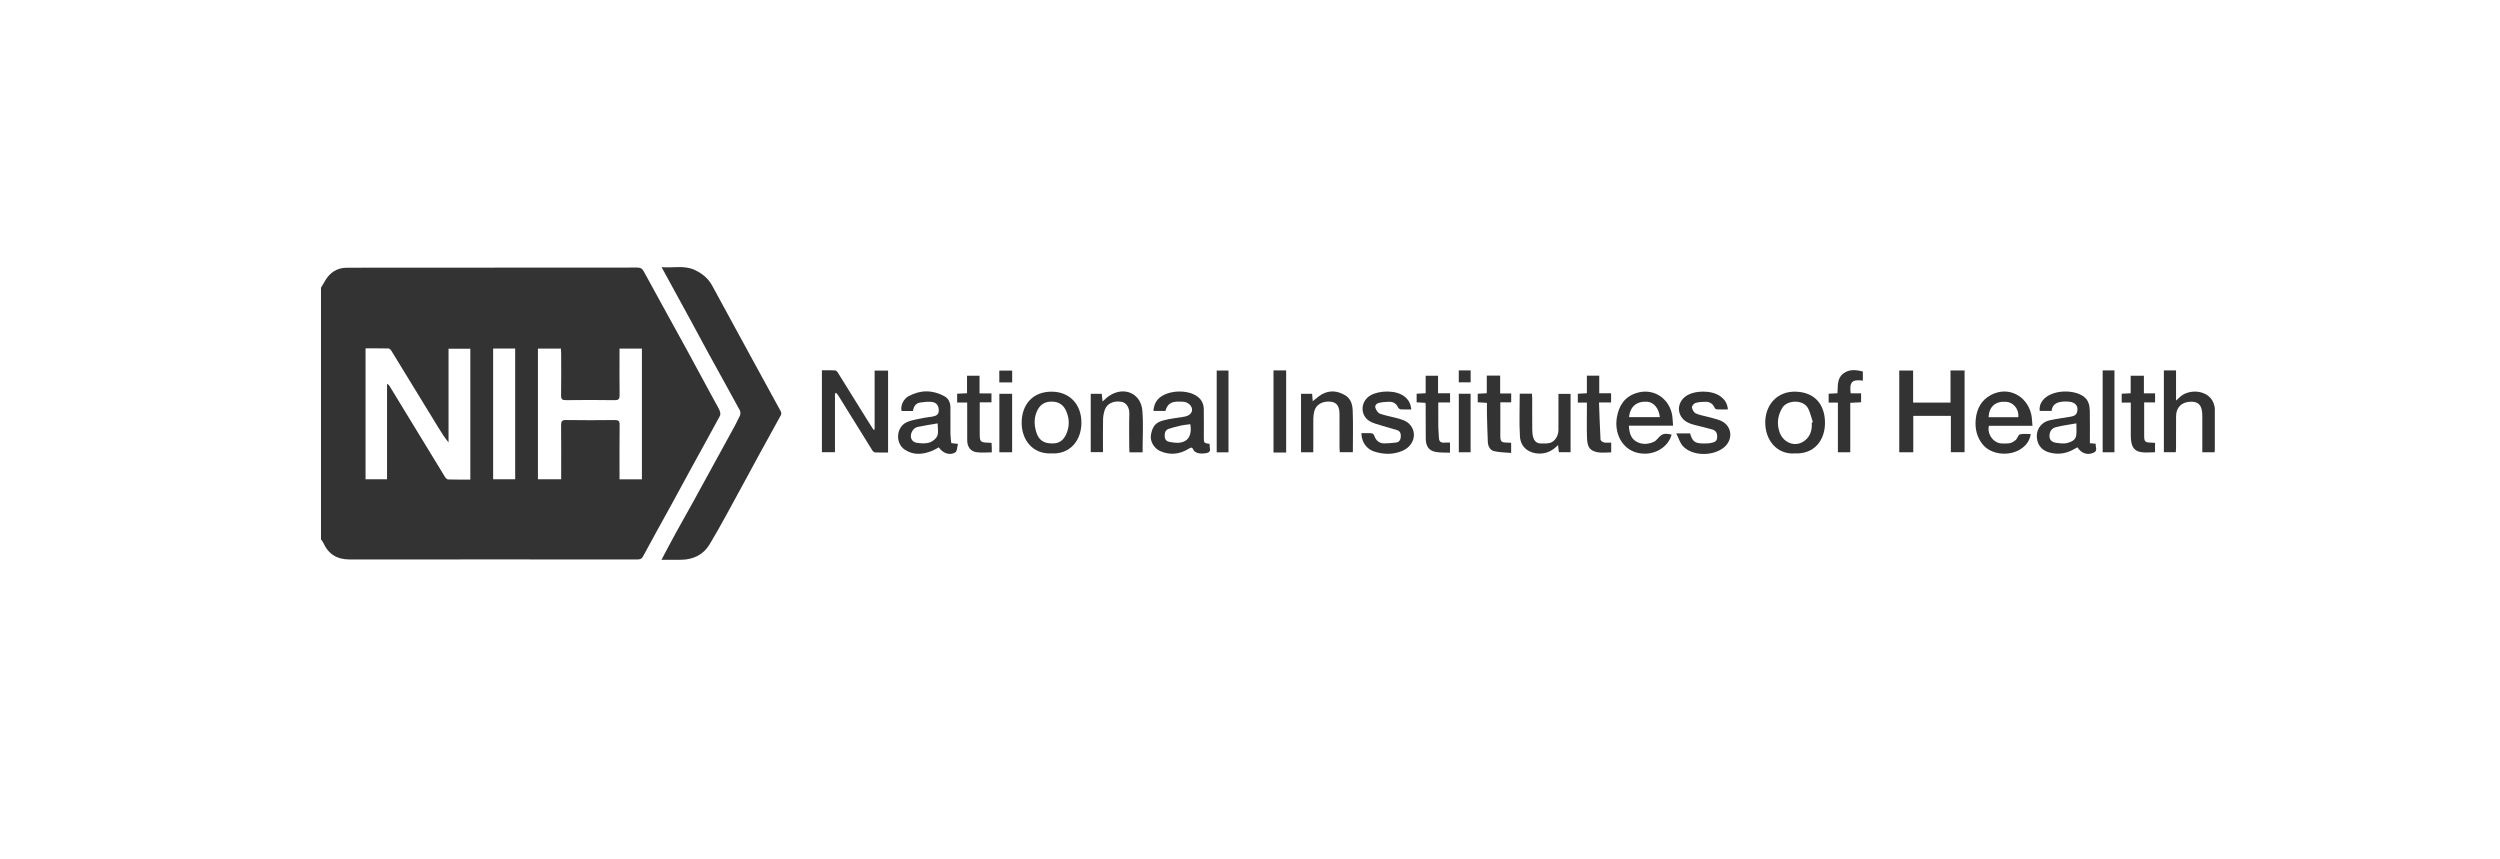
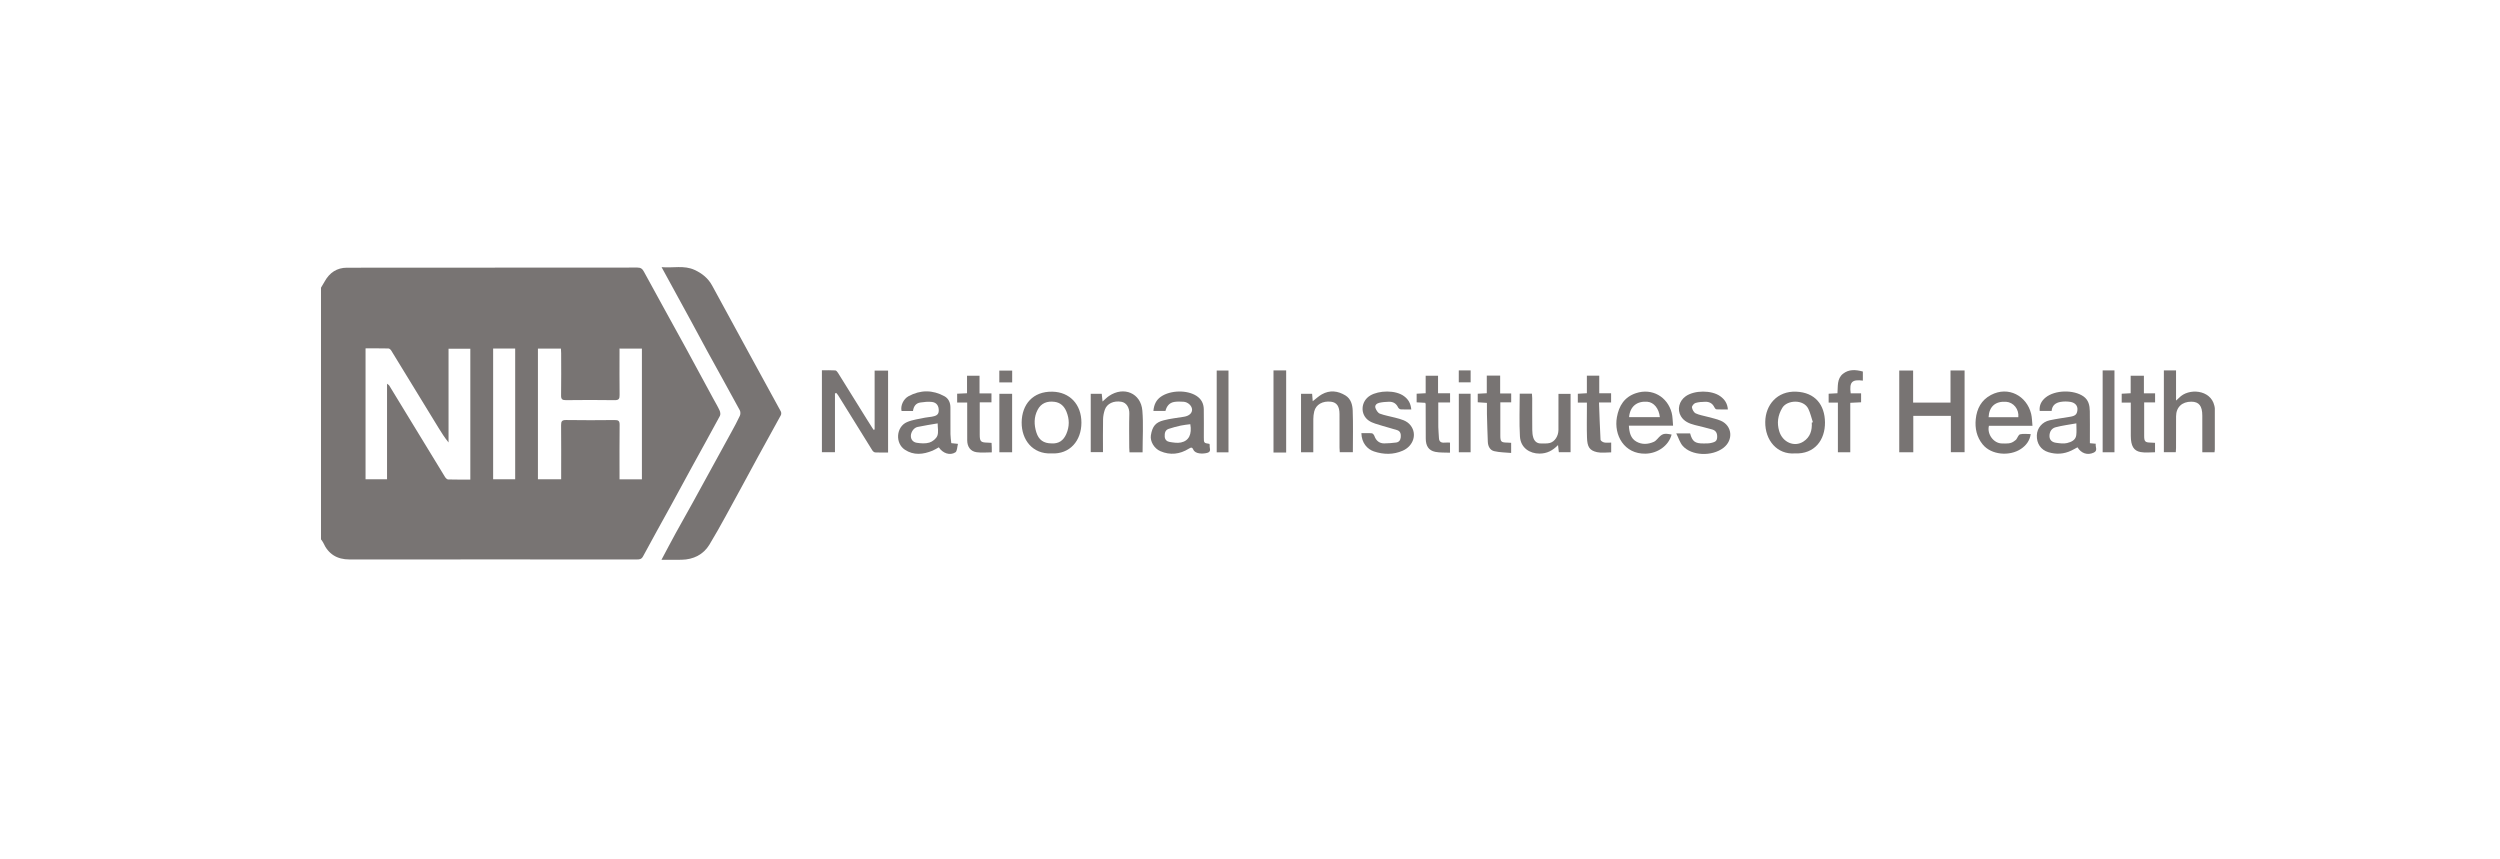
<svg xmlns="http://www.w3.org/2000/svg" version="1.1" id="Layer_1" x="0px" y="0px" width="326px" height="112px" viewBox="0 0 326 112" enable-background="new 0 0 326 112" xml:space="preserve">
-   <rect id="background" opacity="0" fill="#4D4D4D" width="326" height="112" />
+   <rect id="background" opacity="0" fill="#787473" width="326" height="112" />
  <g>
-     <path fill-rule="evenodd" clip-rule="evenodd" fill="#333333" d="M41.858,37.515c0.164-0.278,0.335-0.553,0.492-0.834   c0.629-1.136,1.601-1.771,2.885-1.772c12.623-0.016,25.246-0.008,37.867-0.019c0.435,0,0.65,0.14,0.858,0.524   c1.807,3.327,3.648,6.633,5.467,9.953c1.212,2.213,2.406,4.436,3.607,6.656c0.275,0.505,0.574,1,0.81,1.523   c0.09,0.199,0.128,0.511,0.033,0.688c-1.188,2.205-2.408,4.394-3.611,6.589c-0.928,1.691-1.838,3.393-2.767,5.085   c-1.214,2.212-2.453,4.412-3.643,6.636c-0.205,0.384-0.455,0.409-0.804,0.409c-6.124-0.006-12.249-0.004-18.372-0.004   c-6.366,0-12.735-0.004-19.101,0.004c-1.621,0.003-2.768-0.695-3.428-2.184c-0.07-0.159-0.195-0.291-0.293-0.437   C41.858,59.395,41.858,48.454,41.858,37.515z M50.47,50.037c0.173,0.137,0.246,0.168,0.279,0.223   c0.746,1.218,1.489,2.44,2.232,3.662c1.68,2.756,3.357,5.514,5.045,8.269c0.088,0.143,0.263,0.324,0.402,0.329   c0.964,0.028,1.931,0.017,2.902,0.017c0-5.744,0-11.404,0-17.065c-0.95,0-1.854,0-2.84,0c0,4.104,0,8.164,0,12.223   c-0.501-0.613-0.897-1.238-1.284-1.869c-2.062-3.375-4.121-6.747-6.189-10.115c-0.076-0.124-0.241-0.269-0.366-0.271   c-0.986-0.023-1.972-0.013-2.983-0.013c0,5.731,0,11.393,0,17.071c0.943,0,1.849,0,2.802,0C50.47,58.36,50.47,54.268,50.47,50.037z    M80.786,45.453c0,0.254,0,0.458,0,0.66c0,1.798-0.015,3.596,0.01,5.395c0.007,0.491-0.104,0.68-0.644,0.673   c-2.117-0.033-4.233-0.028-6.349-0.002c-0.485,0.004-0.647-0.117-0.638-0.624c0.029-1.836,0.012-3.671,0.009-5.506   c0-0.199-0.02-0.395-0.029-0.591c-1.035,0-2.001,0-2.999,0c0,5.695,0,11.36,0,17.04c1.018,0,1.997,0,3.03,0   c0-0.242,0-0.444,0-0.645c0-2.137,0.013-4.273-0.009-6.409c-0.006-0.491,0.104-0.68,0.644-0.673   c2.117,0.033,4.233,0.027,6.349,0.003c0.485-0.005,0.645,0.118,0.639,0.624c-0.028,2.152-0.012,4.308-0.012,6.462   c0,0.214,0,0.431,0,0.646c1.029,0,1.958,0,2.918,0c0-5.696,0-11.357,0-17.052C82.737,45.453,81.808,45.453,80.786,45.453z    M64.305,45.451c0,5.718,0,11.374,0,17.044c0.982,0,1.924,0,2.874,0c0-5.7,0-11.36,0-17.044   C66.21,45.451,65.281,45.451,64.305,45.451z" />
-     <path fill-rule="evenodd" clip-rule="evenodd" fill="#333333" d="M86.255,72.998c0.659-1.237,1.256-2.38,1.877-3.511   c0.719-1.313,1.464-2.608,2.186-3.92c1.693-3.076,3.38-6.154,5.064-9.236c0.381-0.697,0.764-1.396,1.097-2.116   c0.091-0.195,0.095-0.521-0.007-0.709c-1.383-2.549-2.796-5.083-4.192-7.624c-0.739-1.346-1.453-2.703-2.188-4.05   c-1.252-2.3-2.511-4.598-3.822-6.995c1.486,0.134,2.927-0.274,4.296,0.356c0.979,0.449,1.782,1.088,2.306,2.061   c1.616,2.993,3.249,5.977,4.88,8.96c1.355,2.481,2.72,4.956,4.069,7.441c0.069,0.128,0.072,0.36,0.002,0.487   c-0.978,1.803-1.979,3.594-2.966,5.391c-0.737,1.347-1.453,2.702-2.194,4.047c-1.374,2.49-2.691,5.019-4.162,7.453   c-0.773,1.275-2.07,1.929-3.609,1.959C88.054,73.01,87.212,72.998,86.255,72.998z" />
-     <path fill-rule="evenodd" clip-rule="evenodd" fill="#333333" d="M108.879,51.311c0,2.536,0,5.072,0,7.656   c-0.588,0-1.119,0-1.702,0c0-3.526,0-7.054,0-10.682c0.571,0,1.162-0.024,1.748,0.016c0.135,0.009,0.286,0.215,0.377,0.363   c1.238,1.979,2.465,3.965,3.696,5.949c0.298,0.479,0.604,0.955,0.907,1.431c0.049-0.012,0.098-0.026,0.146-0.038   c0-2.541,0-5.083,0-7.678c0.628,0,1.172,0,1.755,0c0,3.545,0,7.073,0,10.681c-0.576,0-1.132,0.016-1.684-0.013   c-0.131-0.007-0.296-0.146-0.373-0.271c-1.49-2.387-2.97-4.784-4.455-7.179c-0.07-0.113-0.167-0.207-0.252-0.311   C108.987,51.261,108.934,51.286,108.879,51.311z" />
-     <path fill-rule="evenodd" clip-rule="evenodd" fill="#333333" d="M249.471,48.319c0,1.408,0,2.769,0,4.178c1.627,0,3.208,0,4.876,0   c0-1.37,0-2.761,0-4.185c0.655,0,1.226,0,1.835,0c0,3.556,0,7.084,0,10.657c-0.585,0-1.153,0-1.79,0c0-1.569,0-3.133,0-4.742   c-1.648,0-3.229,0-4.899,0c0,1.559,0,3.136,0,4.749c-0.654,0-1.222,0-1.832,0c0-3.556,0-7.084,0-10.656   C248.246,48.319,248.813,48.319,249.471,48.319z" />
-     <path fill-rule="evenodd" clip-rule="evenodd" fill="#333333" d="M151.976,53.583c-0.553,0-1.033,0-1.572,0   c0.069-0.79,0.353-1.424,0.98-1.857c1.265-0.868,3.434-0.892,4.646-0.098c0.632,0.414,0.929,1.002,0.943,1.727   c0.022,1.216,0.006,2.433,0.006,3.649c0,0.764,0,0.764,0.718,0.874c0.018,0.046,0.062,0.104,0.052,0.149   c-0.077,0.353,0.291,0.863-0.322,1.027c-0.585,0.157-1.571,0.153-1.815-0.42c-0.146-0.339-0.296-0.31-0.592-0.125   c-1.173,0.731-2.427,0.877-3.709,0.324c-0.813-0.352-1.355-1.28-1.237-2.056c0.188-1.223,0.652-1.707,1.665-1.967   c0.87-0.227,1.777-0.32,2.67-0.469c0.664-0.111,1.064-0.478,1.036-0.958c-0.029-0.478-0.544-0.961-1.111-0.995   c-0.409-0.025-0.829-0.042-1.231,0.027C152.473,52.527,152.13,52.978,151.976,53.583z M155.216,55.315   c-0.416,0.057-0.837,0.092-1.244,0.181c-0.532,0.116-1.061,0.256-1.576,0.428c-0.466,0.159-0.537,0.564-0.517,1   c0.019,0.42,0.293,0.652,0.646,0.707c0.486,0.08,1.009,0.169,1.476,0.068C155.046,57.479,155.443,56.615,155.216,55.315z" />
-     <path fill-rule="evenodd" clip-rule="evenodd" fill="#333333" d="M272.521,57.793c0.288,0.027,0.492,0.045,0.769,0.071   c-0.092,0.396,0.31,0.891-0.261,1.156c-0.824,0.381-1.632,0.107-2.126-0.692c-0.268,0.144-0.533,0.3-0.81,0.432   c-0.966,0.459-1.972,0.516-2.981,0.207c-0.996-0.302-1.546-1.146-1.509-2.206c0.033-0.941,0.694-1.746,1.682-1.958   c0.884-0.189,1.782-0.311,2.673-0.459c0.693-0.117,0.881-0.332,0.938-0.876c0.062-0.602-0.359-0.971-0.907-1.061   c-0.42-0.069-0.87-0.072-1.287,0c-0.626,0.108-1.11,0.434-1.169,1.18c-0.513,0-1.01,0-1.556,0   c-0.086-0.756,0.245-1.325,0.769-1.752c1.219-0.991,3.648-1.045,4.939-0.144c0.659,0.461,0.814,1.172,0.826,1.913   c0.024,1.18,0.008,2.358,0.01,3.536C272.521,57.342,272.521,57.544,272.521,57.793z M270.757,55.206   c-0.95,0.172-1.847,0.28-2.712,0.51c-0.519,0.135-0.8,0.597-0.794,1.157c0.009,0.548,0.384,0.8,0.857,0.867   c0.477,0.064,0.988,0.145,1.438,0.033c0.522-0.129,1.113-0.361,1.198-1.024C270.807,56.259,270.757,55.752,270.757,55.206z" />
-     <path fill-rule="evenodd" clip-rule="evenodd" fill="#333333" d="M282.169,48.303c0.525,0,1.004,0,1.587,0c0,1.262,0,2.515,0,3.932   c0.228-0.208,0.319-0.281,0.4-0.366c1.207-1.281,4.107-1.101,4.594,1.025c0.028,0.125,0.063,0.253,0.063,0.38   c0.003,1.781,0.003,3.56,0,5.338c0,0.109-0.023,0.217-0.038,0.362c-0.52,0-1.014,0-1.594,0c0-0.388,0-0.754,0-1.121   c0-1.218,0-2.434-0.001-3.652c0-1.269-0.428-1.816-1.429-1.821c-1.216-0.004-1.982,0.717-1.991,1.901   c-0.01,1.386-0.001,2.771-0.005,4.159c0,0.162-0.019,0.326-0.033,0.53c-0.521,0-1.016,0-1.554,0   C282.169,55.426,282.169,51.899,282.169,48.303z" />
-     <path fill-rule="evenodd" clip-rule="evenodd" fill="#333333" d="M119.053,53.592c-0.535,0-1.015,0-1.491,0   c-0.16-0.676,0.235-1.563,0.92-1.932c1.553-0.836,3.138-0.834,4.678,0.013c0.526,0.289,0.776,0.833,0.775,1.458   c-0.001,1.161-0.008,2.323,0.005,3.483c0.004,0.385,0.069,0.77,0.108,1.172c0.268,0.028,0.486,0.053,0.871,0.094   c-0.111,0.403-0.098,0.95-0.337,1.105c-0.711,0.457-1.651,0.123-2.162-0.654c-0.268,0.145-0.529,0.316-0.814,0.435   c-1.221,0.502-2.459,0.641-3.614-0.124c-1.292-0.857-1.139-2.981,0.28-3.6c0.73-0.316,1.562-0.404,2.349-0.579   c0.288-0.064,0.59-0.064,0.879-0.124c0.439-0.09,0.897-0.169,0.914-0.774c0.017-0.631-0.271-1.08-0.893-1.152   c-0.489-0.057-1.001,0-1.495,0.072C119.436,52.566,119.138,52.978,119.053,53.592z M122.271,55.209   c-0.921,0.159-1.776,0.285-2.622,0.466c-0.49,0.1-0.871,0.668-0.874,1.169c-0.002,0.522,0.34,0.827,0.771,0.895   c0.539,0.083,1.137,0.126,1.645-0.027c0.41-0.124,0.89-0.505,1.038-0.887C122.408,56.359,122.271,55.774,122.271,55.209z" />
-     <path fill-rule="evenodd" clip-rule="evenodd" fill="#333333" d="M265.034,55.526c-1.994,0-3.842,0-5.678,0   c-0.272,1.096,0.622,2.288,1.688,2.3c0.571,0.006,1.163,0.081,1.65-0.335c0.07-0.061,0.164-0.103,0.217-0.174   c0.174-0.231,0.293-0.626,0.504-0.681c0.419-0.107,0.888-0.031,1.391-0.031c-0.124,0.875-0.618,1.496-1.279,1.937   c-1.457,0.973-3.849,0.812-4.989-0.593c-0.781-0.969-1.022-2.1-0.899-3.295c0.138-1.361,0.726-2.489,1.988-3.153   c2.267-1.193,4.662,0.121,5.235,2.463C264.978,54.441,264.975,54.945,265.034,55.526z M259.311,54.404c1.295,0,2.589,0,3.878,0   c0.11-1.044-0.626-1.947-1.599-2.012C260.202,52.301,259.384,53.009,259.311,54.404z" />
-     <path fill-rule="evenodd" clip-rule="evenodd" fill="#333333" d="M217.979,56.667c-0.387,1.467-1.84,2.458-3.395,2.492   c-2.787,0.062-4.159-2.422-3.74-4.757c0.268-1.491,0.975-2.629,2.48-3.131c2.105-0.703,4.114,0.467,4.664,2.559   c0.135,0.51,0.117,1.061,0.181,1.68c-1.971,0-3.849,0-5.763,0c0.053,0.888,0.23,1.653,0.979,2.077   c0.714,0.405,1.499,0.364,2.249,0.039c0.181-0.077,0.343-0.226,0.477-0.376C216.744,56.536,216.951,56.462,217.979,56.667z    M212.431,54.396c1.356,0,2.684,0,4.015,0c-0.12-1.145-0.793-1.937-1.625-2.007C213.488,52.276,212.557,52.968,212.431,54.396z" />
-     <path fill-rule="evenodd" clip-rule="evenodd" fill="#333333" d="M234.038,59.125c-2.285,0.165-3.882-1.7-3.85-4.105   c0.027-2.216,1.556-4.051,4.042-3.946c2.467,0.104,3.729,1.718,3.748,4.018C237.997,57.348,236.647,59.241,234.038,59.125z    M236.255,55.105c0.047-0.016,0.099-0.031,0.145-0.045c-0.194-0.588-0.328-1.201-0.595-1.753c-0.617-1.278-2.77-1.161-3.391-0.127   c-0.591,0.979-0.721,1.98-0.408,3.035c0.434,1.474,1.981,2.13,3.163,1.362C236.053,57.003,236.318,56.117,236.255,55.105z" />
-     <path fill-rule="evenodd" clip-rule="evenodd" fill="#333333" d="M137.111,59.125c-2.46,0.117-3.91-1.781-3.886-4.048   c0.026-2.348,1.466-4.055,4.007-4.002c2.253,0.046,3.791,1.648,3.785,4.054C141.013,57.449,139.525,59.259,137.111,59.125z    M137.131,57.818c0.936,0.057,1.543-0.375,1.915-1.225c0.427-0.979,0.416-1.942,0.018-2.916c-0.288-0.702-0.782-1.181-1.551-1.279   c-0.948-0.123-1.749,0.154-2.212,1.051c-0.488,0.942-0.472,1.938-0.164,2.926C135.448,57.373,136.096,57.818,137.131,57.818z" />
-     <path fill-rule="evenodd" clip-rule="evenodd" fill="#333333" d="M218.582,56.514c0.742,0,1.278,0,1.809,0   c0.283,1.052,0.636,1.32,1.74,1.312c0.335-0.002,0.679,0.011,1.002-0.067c0.341-0.082,0.734-0.148,0.779-0.655   c0.047-0.532-0.098-0.943-0.629-1.099c-0.759-0.224-1.534-0.392-2.304-0.59c-0.716-0.186-1.389-0.469-1.787-1.136   c-0.523-0.88-0.238-2,0.628-2.609c1.134-0.797,3.361-0.814,4.491-0.009c0.559,0.398,0.946,0.924,1.004,1.729   c-0.527,0-1.008,0.017-1.487-0.011c-0.1-0.007-0.225-0.157-0.273-0.268c-0.233-0.499-0.64-0.726-1.16-0.719   c-0.44,0.007-0.896,0.029-1.309,0.158c-0.204,0.062-0.479,0.401-0.456,0.576c0.041,0.282,0.245,0.656,0.482,0.774   c0.475,0.227,1.021,0.302,1.536,0.446c0.587,0.168,1.197,0.279,1.752,0.521c1.475,0.647,1.668,2.501,0.345,3.524   c-1.507,1.168-4.176,1.056-5.324-0.254C219.059,57.721,218.894,57.131,218.582,56.514z" />
-     <path fill-rule="evenodd" clip-rule="evenodd" fill="#333333" d="M148.993,58.987c-0.607,0-1.125,0-1.706,0   c-0.013-0.216-0.034-0.414-0.034-0.61c-0.002-1.48-0.033-2.959,0.012-4.438c0.022-0.742-0.352-1.437-1.048-1.55   c-0.997-0.167-1.879,0.239-2.154,1.057c-0.133,0.397-0.217,0.829-0.224,1.249c-0.028,1.401-0.01,2.805-0.01,4.264   c-0.543,0-1.051,0-1.597,0c0-2.532,0-5.048,0-7.607c0.479,0,0.937,0,1.435,0c0.033,0.321,0.066,0.637,0.104,1.005   c0.324-0.28,0.566-0.534,0.85-0.726c1.919-1.299,4.154-0.368,4.342,1.912C149.111,55.324,148.993,57.128,148.993,58.987z" />
-     <path fill-rule="evenodd" clip-rule="evenodd" fill="#333333" d="M171.253,58.977c-0.574,0-1.069,0-1.599,0c0-2.554,0-5.07,0-7.628   c0.485,0,0.941,0,1.446,0c0.023,0.318,0.049,0.622,0.079,0.97c0.424-0.324,0.78-0.667,1.193-0.899   c1.038-0.582,2.083-0.455,3.067,0.142c0.725,0.441,0.927,1.233,0.953,1.982c0.07,1.792,0.021,3.587,0.021,5.425   c-0.58,0-1.111,0-1.707,0c-0.009-0.202-0.028-0.397-0.032-0.596c-0.002-1.463,0-2.922-0.002-4.382c0-0.996-0.356-1.515-1.101-1.606   c-1.095-0.133-1.974,0.361-2.195,1.267c-0.079,0.322-0.117,0.661-0.119,0.993C171.245,56.065,171.253,57.486,171.253,58.977z" />
-     <path fill-rule="evenodd" clip-rule="evenodd" fill="#333333" d="M184.03,53.391c-0.487,0-0.936,0.02-1.381-0.011   c-0.121-0.01-0.283-0.142-0.339-0.258c-0.246-0.52-0.655-0.753-1.202-0.733c-0.425,0.013-0.854,0.044-1.263,0.139   c-0.322,0.077-0.616,0.318-0.481,0.69c0.102,0.28,0.316,0.625,0.563,0.719c0.638,0.24,1.32,0.346,1.979,0.523   c0.748,0.2,1.535,0.358,2.042,1.021c0.862,1.126,0.36,2.672-1.027,3.286c-1.224,0.543-2.507,0.516-3.754,0.101   c-0.855-0.286-1.615-1.091-1.642-2.383c0.457,0,0.915-0.027,1.369,0.015c0.123,0.013,0.279,0.211,0.33,0.355   c0.209,0.604,0.645,0.971,1.281,0.964c0.518-0.006,1.036-0.045,1.551-0.113c0.371-0.052,0.568-0.309,0.604-0.698   c0.032-0.404-0.038-0.772-0.459-0.914c-0.646-0.217-1.314-0.363-1.962-0.573c-0.593-0.193-1.243-0.325-1.744-0.668   c-1.172-0.812-1.06-2.54,0.189-3.282c1.112-0.662,3.282-0.744,4.41,0.096C183.647,52.08,183.955,52.593,184.03,53.391z" />
-     <path fill-rule="evenodd" clip-rule="evenodd" fill="#333333" d="M198.173,51.338c0.562,0,1.043,0,1.592,0   c0.013,0.205,0.032,0.402,0.036,0.597c0.001,1.385-0.009,2.771,0.007,4.155c0.003,0.333,0.036,0.676,0.137,0.986   c0.147,0.453,0.466,0.762,0.991,0.75c0.389-0.01,0.798,0.035,1.165-0.063c0.656-0.178,1.114-0.916,1.12-1.697   c0.01-1.347,0.003-2.694,0.003-4.042c0-0.204,0-0.407,0-0.663c0.534,0,1.029,0,1.579,0c0,2.511,0,5.041,0,7.609   c-0.502,0-0.996,0-1.531,0c-0.033-0.284-0.064-0.562-0.105-0.931c-0.718,0.729-1.444,1.107-2.418,1.109   c-1.219,0.002-2.462-0.702-2.55-2.25C198.09,55.074,198.173,53.238,198.173,51.338z" />
-     <path fill-rule="evenodd" clip-rule="evenodd" fill="#333333" d="M239.661,52.499c-0.453,0-0.806,0-1.206,0   c0-0.401,0-0.759,0-1.158c0.383-0.021,0.747-0.041,1.15-0.061c0.072-0.912-0.081-1.901,0.722-2.54   c0.757-0.605,1.654-0.547,2.59-0.292c0,0.382,0,0.781,0,1.185c-1.419-0.184-1.779,0.181-1.587,1.658c0.427,0,0.867,0,1.356,0   c0,0.408,0,0.751,0,1.167c-0.439,0.021-0.896,0.043-1.411,0.069c0,2.156,0,4.28,0,6.446c-0.562,0-1.055,0-1.614,0   C239.661,56.833,239.661,54.709,239.661,52.499z" />
-     <path fill-rule="evenodd" clip-rule="evenodd" fill="#333333" d="M277.854,52.502c-0.428,0-0.78,0-1.185,0c0-0.401,0-0.759,0-1.161   c0.377-0.02,0.743-0.039,1.17-0.063c0-0.76,0-1.499,0-2.282c0.595,0,1.129,0,1.726,0c0,0.734,0,1.474,0,2.297   c0.517,0,0.969,0,1.458,0c0,0.429,0,0.773,0,1.183c-0.462,0-0.899,0-1.423,0c0,0.637,0,1.208,0,1.782c0,0.86-0.002,1.722,0,2.582   c0.001,0.742,0.124,0.863,0.878,0.876c0.167,0.004,0.33,0.017,0.538,0.03c0,0.405,0,0.786,0,1.228c-0.626,0-1.27,0.088-1.876-0.023   c-0.92-0.166-1.275-0.814-1.284-2.101C277.844,55.429,277.854,54.008,277.854,52.502z" />
-     <path fill-rule="evenodd" clip-rule="evenodd" fill="#333333" d="M193.877,48.979c0.622,0,1.141,0,1.743,0c0,0.756,0,1.51,0,2.327   c0.521,0,0.961,0,1.44,0c0,0.408,0,0.752,0,1.162c-0.446,0-0.887,0-1.418,0c0,0.41,0,0.757,0,1.102c0,1.069-0.001,2.133,0,3.199   c0,0.836,0.099,0.935,0.92,0.947c0.147,0.003,0.296,0.014,0.492,0.026c0,0.396,0,0.779,0,1.323   c-0.742-0.069-1.501-0.064-2.219-0.236c-0.542-0.129-0.801-0.645-0.823-1.207c-0.052-1.209-0.084-2.419-0.115-3.629   c-0.012-0.466-0.003-0.933-0.003-1.458c-0.407-0.027-0.786-0.051-1.197-0.078c0-0.376,0-0.721,0-1.115   c0.384-0.02,0.75-0.039,1.18-0.063C193.877,50.524,193.877,49.785,193.877,48.979z" />
-     <path fill-rule="evenodd" clip-rule="evenodd" fill="#333333" d="M126.122,52.49c-0.471,0-0.873,0-1.31,0c0-0.408,0-0.752,0-1.15   c0.42-0.019,0.823-0.038,1.289-0.059c0-0.754,0-1.493,0-2.282c0.557,0,1.051,0,1.63,0c0,0.733,0,1.486,0,2.303   c0.56,0,1.036,0,1.556,0c0,0.407,0,0.75,0,1.162c-0.48,0-0.956,0-1.53,0c0,0.391,0,0.718,0,1.045c0,1.065,0,2.132,0,3.198   c0.001,0.855,0.144,0.998,1.002,1.011c0.164,0.002,0.329,0.021,0.541,0.033c0.011,0.224,0.023,0.424,0.028,0.622   c0.005,0.185,0.002,0.367,0.002,0.614c-0.699,0-1.355,0.074-1.989-0.019c-0.792-0.113-1.213-0.714-1.217-1.551   C126.117,55.812,126.122,54.203,126.122,52.49z" />
-     <path fill-rule="evenodd" clip-rule="evenodd" fill="#333333" d="M206.932,52.496c-0.434,0-0.784,0-1.184,0   c0-0.388,0-0.732,0-1.151c0.357-0.021,0.738-0.043,1.18-0.069c0-0.766,0-1.504,0-2.285c0.56,0,1.054,0,1.614,0   c0,0.748,0,1.487,0,2.292c0.541,0,1.016,0,1.545,0c0,0.421,0,0.779,0,1.202c-0.493,0-0.969,0-1.576,0   c0.062,1.668,0.11,3.263,0.199,4.858c0.009,0.131,0.29,0.317,0.471,0.354c0.281,0.06,0.585,0.017,0.919,0.017   c0,0.444,0,0.827,0,1.273c-0.62,0-1.253,0.105-1.835-0.023c-1.005-0.221-1.283-0.706-1.32-1.897   c-0.045-1.29-0.013-2.584-0.013-3.875C206.932,52.988,206.932,52.785,206.932,52.496z" />
-     <path fill-rule="evenodd" clip-rule="evenodd" fill="#333333" d="M189.089,51.279c0,0.45,0,0.794,0,1.204c-0.51,0-0.985,0-1.539,0   c0,1.108-0.007,2.148,0.005,3.191c0.006,0.48,0.063,0.961,0.083,1.442c0.019,0.492,0.29,0.64,0.739,0.602   c0.22-0.02,0.441-0.005,0.704-0.005c0,0.441,0,0.822,0,1.318c-0.65-0.031-1.308,0.015-1.929-0.111   c-0.859-0.181-1.229-0.769-1.233-1.735c-0.012-1.496-0.011-2.994-0.013-4.492c0-0.036-0.021-0.071-0.051-0.166   c-0.341-0.018-0.707-0.038-1.125-0.062c0-0.366,0-0.723,0-1.125c0.383-0.02,0.747-0.041,1.177-0.062c0-0.763,0-1.502,0-2.285   c0.559,0,1.054,0,1.614,0c0,0.742,0,1.481,0,2.287C188.059,51.279,188.538,51.279,189.089,51.279z" />
-     <path fill-rule="evenodd" clip-rule="evenodd" fill="#333333" d="M166.064,48.303c0.562,0,1.08,0,1.652,0c0,3.552,0,7.093,0,10.709   c-0.29,0-0.562,0-0.838,0c-0.257,0-0.516,0-0.814,0C166.064,55.426,166.064,51.899,166.064,48.303z" />
-     <path fill-rule="evenodd" clip-rule="evenodd" fill="#333333" d="M160.195,58.981c-0.523,0-1.003,0-1.537,0   c0-3.546,0-7.087,0-10.667c0.505,0,1,0,1.537,0C160.195,51.859,160.195,55.387,160.195,58.981z" />
-     <path fill-rule="evenodd" clip-rule="evenodd" fill="#333333" d="M274.186,48.304c0.524,0,1.007,0,1.54,0c0,3.551,0,7.092,0,10.671   c-0.507,0-1.004,0-1.54,0C274.186,55.426,274.186,51.899,274.186,48.304z" />
-     <path fill-rule="evenodd" clip-rule="evenodd" fill="#333333" d="M131.981,58.977c-0.564,0-1.095,0-1.664,0c0-2.55,0-5.066,0-7.624   c0.553,0,1.084,0,1.664,0C131.981,53.875,131.981,56.392,131.981,58.977z" />
-     <path fill-rule="evenodd" clip-rule="evenodd" fill="#333333" d="M190.23,51.339c0.52,0,1.002,0,1.537,0c0,2.536,0,5.064,0,7.635   c-0.506,0-1,0-1.537,0C190.23,56.439,190.23,53.923,190.23,51.339z" />
-     <path fill-rule="evenodd" clip-rule="evenodd" fill="#333333" d="M130.31,49.866c0-0.524,0-1.003,0-1.538c0.55,0,1.095,0,1.678,0   c0,0.506,0,1,0,1.538C131.44,49.866,130.909,49.866,130.31,49.866z" />
-     <path fill-rule="evenodd" clip-rule="evenodd" fill="#333333" d="M190.225,48.298c0.54,0,1.017,0,1.546,0c0,0.515,0,1.008,0,1.556   c-0.491,0-0.996,0-1.546,0C190.225,49.349,190.225,48.856,190.225,48.298z" />
+     <path fill-rule="evenodd" clip-rule="evenodd" fill="#787473" d="M41.858,37.515c0.164-0.278,0.335-0.553,0.492-0.834   c0.629-1.136,1.601-1.771,2.885-1.772c12.623-0.016,25.246-0.008,37.867-0.019c0.435,0,0.65,0.14,0.858,0.524   c1.807,3.327,3.648,6.633,5.467,9.953c1.212,2.213,2.406,4.436,3.607,6.656c0.275,0.505,0.574,1,0.81,1.523   c0.09,0.199,0.128,0.511,0.033,0.688c-1.188,2.205-2.408,4.394-3.611,6.589c-0.928,1.691-1.838,3.393-2.767,5.085   c-1.214,2.212-2.453,4.412-3.643,6.636c-0.205,0.384-0.455,0.409-0.804,0.409c-6.124-0.006-12.249-0.004-18.372-0.004   c-6.366,0-12.735-0.004-19.101,0.004c-1.621,0.003-2.768-0.695-3.428-2.184c-0.07-0.159-0.195-0.291-0.293-0.437   C41.858,59.395,41.858,48.454,41.858,37.515z M50.47,50.037c0.173,0.137,0.246,0.168,0.279,0.223   c0.746,1.218,1.489,2.44,2.232,3.662c1.68,2.756,3.357,5.514,5.045,8.269c0.088,0.143,0.263,0.324,0.402,0.329   c0.964,0.028,1.931,0.017,2.902,0.017c0-5.744,0-11.404,0-17.065c-0.95,0-1.854,0-2.84,0c0,4.104,0,8.164,0,12.223   c-0.501-0.613-0.897-1.238-1.284-1.869c-2.062-3.375-4.121-6.747-6.189-10.115c-0.076-0.124-0.241-0.269-0.366-0.271   c-0.986-0.023-1.972-0.013-2.983-0.013c0,5.731,0,11.393,0,17.071c0.943,0,1.849,0,2.802,0C50.47,58.36,50.47,54.268,50.47,50.037z    M80.786,45.453c0,0.254,0,0.458,0,0.66c0,1.798-0.015,3.596,0.01,5.395c0.007,0.491-0.104,0.68-0.644,0.673   c-2.117-0.033-4.233-0.028-6.349-0.002c-0.485,0.004-0.647-0.117-0.638-0.624c0.029-1.836,0.012-3.671,0.009-5.506   c0-0.199-0.02-0.395-0.029-0.591c-1.035,0-2.001,0-2.999,0c0,5.695,0,11.36,0,17.04c1.018,0,1.997,0,3.03,0   c0-0.242,0-0.444,0-0.645c0-2.137,0.013-4.273-0.009-6.409c-0.006-0.491,0.104-0.68,0.644-0.673   c2.117,0.033,4.233,0.027,6.349,0.003c0.485-0.005,0.645,0.118,0.639,0.624c-0.028,2.152-0.012,4.308-0.012,6.462   c0,0.214,0,0.431,0,0.646c1.029,0,1.958,0,2.918,0c0-5.696,0-11.357,0-17.052C82.737,45.453,81.808,45.453,80.786,45.453z    M64.305,45.451c0,5.718,0,11.374,0,17.044c0.982,0,1.924,0,2.874,0c0-5.7,0-11.36,0-17.044   C66.21,45.451,65.281,45.451,64.305,45.451z" />
+     <path fill-rule="evenodd" clip-rule="evenodd" fill="#787473" d="M86.255,72.998c0.659-1.237,1.256-2.38,1.877-3.511   c0.719-1.313,1.464-2.608,2.186-3.92c1.693-3.076,3.38-6.154,5.064-9.236c0.381-0.697,0.764-1.396,1.097-2.116   c0.091-0.195,0.095-0.521-0.007-0.709c-1.383-2.549-2.796-5.083-4.192-7.624c-0.739-1.346-1.453-2.703-2.188-4.05   c-1.252-2.3-2.511-4.598-3.822-6.995c1.486,0.134,2.927-0.274,4.296,0.356c0.979,0.449,1.782,1.088,2.306,2.061   c1.616,2.993,3.249,5.977,4.88,8.96c1.355,2.481,2.72,4.956,4.069,7.441c0.069,0.128,0.072,0.36,0.002,0.487   c-0.978,1.803-1.979,3.594-2.966,5.391c-0.737,1.347-1.453,2.702-2.194,4.047c-1.374,2.49-2.691,5.019-4.162,7.453   c-0.773,1.275-2.07,1.929-3.609,1.959C88.054,73.01,87.212,72.998,86.255,72.998z" />
+     <path fill-rule="evenodd" clip-rule="evenodd" fill="#787473" d="M108.879,51.311c0,2.536,0,5.072,0,7.656   c-0.588,0-1.119,0-1.702,0c0-3.526,0-7.054,0-10.682c0.571,0,1.162-0.024,1.748,0.016c0.135,0.009,0.286,0.215,0.377,0.363   c1.238,1.979,2.465,3.965,3.696,5.949c0.298,0.479,0.604,0.955,0.907,1.431c0.049-0.012,0.098-0.026,0.146-0.038   c0-2.541,0-5.083,0-7.678c0.628,0,1.172,0,1.755,0c0,3.545,0,7.073,0,10.681c-0.576,0-1.132,0.016-1.684-0.013   c-0.131-0.007-0.296-0.146-0.373-0.271c-1.49-2.387-2.97-4.784-4.455-7.179c-0.07-0.113-0.167-0.207-0.252-0.311   C108.987,51.261,108.934,51.286,108.879,51.311z" />
+     <path fill-rule="evenodd" clip-rule="evenodd" fill="#787473" d="M249.471,48.319c0,1.408,0,2.769,0,4.178c1.627,0,3.208,0,4.876,0   c0-1.37,0-2.761,0-4.185c0.655,0,1.226,0,1.835,0c0,3.556,0,7.084,0,10.657c-0.585,0-1.153,0-1.79,0c0-1.569,0-3.133,0-4.742   c-1.648,0-3.229,0-4.899,0c0,1.559,0,3.136,0,4.749c-0.654,0-1.222,0-1.832,0c0-3.556,0-7.084,0-10.656   C248.246,48.319,248.813,48.319,249.471,48.319z" />
+     <path fill-rule="evenodd" clip-rule="evenodd" fill="#787473" d="M151.976,53.583c-0.553,0-1.033,0-1.572,0   c0.069-0.79,0.353-1.424,0.98-1.857c1.265-0.868,3.434-0.892,4.646-0.098c0.632,0.414,0.929,1.002,0.943,1.727   c0.022,1.216,0.006,2.433,0.006,3.649c0,0.764,0,0.764,0.718,0.874c0.018,0.046,0.062,0.104,0.052,0.149   c-0.077,0.353,0.291,0.863-0.322,1.027c-0.585,0.157-1.571,0.153-1.815-0.42c-0.146-0.339-0.296-0.31-0.592-0.125   c-1.173,0.731-2.427,0.877-3.709,0.324c-0.813-0.352-1.355-1.28-1.237-2.056c0.188-1.223,0.652-1.707,1.665-1.967   c0.87-0.227,1.777-0.32,2.67-0.469c0.664-0.111,1.064-0.478,1.036-0.958c-0.029-0.478-0.544-0.961-1.111-0.995   c-0.409-0.025-0.829-0.042-1.231,0.027C152.473,52.527,152.13,52.978,151.976,53.583z M155.216,55.315   c-0.416,0.057-0.837,0.092-1.244,0.181c-0.532,0.116-1.061,0.256-1.576,0.428c-0.466,0.159-0.537,0.564-0.517,1   c0.019,0.42,0.293,0.652,0.646,0.707c0.486,0.08,1.009,0.169,1.476,0.068C155.046,57.479,155.443,56.615,155.216,55.315z" />
+     <path fill-rule="evenodd" clip-rule="evenodd" fill="#787473" d="M272.521,57.793c0.288,0.027,0.492,0.045,0.769,0.071   c-0.092,0.396,0.31,0.891-0.261,1.156c-0.824,0.381-1.632,0.107-2.126-0.692c-0.268,0.144-0.533,0.3-0.81,0.432   c-0.966,0.459-1.972,0.516-2.981,0.207c-0.996-0.302-1.546-1.146-1.509-2.206c0.033-0.941,0.694-1.746,1.682-1.958   c0.884-0.189,1.782-0.311,2.673-0.459c0.693-0.117,0.881-0.332,0.938-0.876c0.062-0.602-0.359-0.971-0.907-1.061   c-0.42-0.069-0.87-0.072-1.287,0c-0.626,0.108-1.11,0.434-1.169,1.18c-0.513,0-1.01,0-1.556,0   c-0.086-0.756,0.245-1.325,0.769-1.752c1.219-0.991,3.648-1.045,4.939-0.144c0.659,0.461,0.814,1.172,0.826,1.913   c0.024,1.18,0.008,2.358,0.01,3.536C272.521,57.342,272.521,57.544,272.521,57.793z M270.757,55.206   c-0.95,0.172-1.847,0.28-2.712,0.51c-0.519,0.135-0.8,0.597-0.794,1.157c0.009,0.548,0.384,0.8,0.857,0.867   c0.477,0.064,0.988,0.145,1.438,0.033c0.522-0.129,1.113-0.361,1.198-1.024C270.807,56.259,270.757,55.752,270.757,55.206z" />
+     <path fill-rule="evenodd" clip-rule="evenodd" fill="#787473" d="M282.169,48.303c0.525,0,1.004,0,1.587,0c0,1.262,0,2.515,0,3.932   c0.228-0.208,0.319-0.281,0.4-0.366c1.207-1.281,4.107-1.101,4.594,1.025c0.028,0.125,0.063,0.253,0.063,0.38   c0.003,1.781,0.003,3.56,0,5.338c0,0.109-0.023,0.217-0.038,0.362c-0.52,0-1.014,0-1.594,0c0-0.388,0-0.754,0-1.121   c0-1.218,0-2.434-0.001-3.652c0-1.269-0.428-1.816-1.429-1.821c-1.216-0.004-1.982,0.717-1.991,1.901   c-0.01,1.386-0.001,2.771-0.005,4.159c0,0.162-0.019,0.326-0.033,0.53c-0.521,0-1.016,0-1.554,0   C282.169,55.426,282.169,51.899,282.169,48.303z" />
+     <path fill-rule="evenodd" clip-rule="evenodd" fill="#787473" d="M119.053,53.592c-0.535,0-1.015,0-1.491,0   c-0.16-0.676,0.235-1.563,0.92-1.932c1.553-0.836,3.138-0.834,4.678,0.013c0.526,0.289,0.776,0.833,0.775,1.458   c-0.001,1.161-0.008,2.323,0.005,3.483c0.004,0.385,0.069,0.77,0.108,1.172c0.268,0.028,0.486,0.053,0.871,0.094   c-0.111,0.403-0.098,0.95-0.337,1.105c-0.711,0.457-1.651,0.123-2.162-0.654c-0.268,0.145-0.529,0.316-0.814,0.435   c-1.221,0.502-2.459,0.641-3.614-0.124c-1.292-0.857-1.139-2.981,0.28-3.6c0.73-0.316,1.562-0.404,2.349-0.579   c0.288-0.064,0.59-0.064,0.879-0.124c0.439-0.09,0.897-0.169,0.914-0.774c0.017-0.631-0.271-1.08-0.893-1.152   c-0.489-0.057-1.001,0-1.495,0.072C119.436,52.566,119.138,52.978,119.053,53.592z M122.271,55.209   c-0.921,0.159-1.776,0.285-2.622,0.466c-0.49,0.1-0.871,0.668-0.874,1.169c-0.002,0.522,0.34,0.827,0.771,0.895   c0.539,0.083,1.137,0.126,1.645-0.027c0.41-0.124,0.89-0.505,1.038-0.887C122.408,56.359,122.271,55.774,122.271,55.209z" />
+     <path fill-rule="evenodd" clip-rule="evenodd" fill="#787473" d="M265.034,55.526c-1.994,0-3.842,0-5.678,0   c-0.272,1.096,0.622,2.288,1.688,2.3c0.571,0.006,1.163,0.081,1.65-0.335c0.07-0.061,0.164-0.103,0.217-0.174   c0.174-0.231,0.293-0.626,0.504-0.681c0.419-0.107,0.888-0.031,1.391-0.031c-0.124,0.875-0.618,1.496-1.279,1.937   c-1.457,0.973-3.849,0.812-4.989-0.593c-0.781-0.969-1.022-2.1-0.899-3.295c0.138-1.361,0.726-2.489,1.988-3.153   c2.267-1.193,4.662,0.121,5.235,2.463C264.978,54.441,264.975,54.945,265.034,55.526z M259.311,54.404c1.295,0,2.589,0,3.878,0   c0.11-1.044-0.626-1.947-1.599-2.012C260.202,52.301,259.384,53.009,259.311,54.404z" />
+     <path fill-rule="evenodd" clip-rule="evenodd" fill="#787473" d="M217.979,56.667c-0.387,1.467-1.84,2.458-3.395,2.492   c-2.787,0.062-4.159-2.422-3.74-4.757c0.268-1.491,0.975-2.629,2.48-3.131c2.105-0.703,4.114,0.467,4.664,2.559   c0.135,0.51,0.117,1.061,0.181,1.68c-1.971,0-3.849,0-5.763,0c0.053,0.888,0.23,1.653,0.979,2.077   c0.714,0.405,1.499,0.364,2.249,0.039c0.181-0.077,0.343-0.226,0.477-0.376C216.744,56.536,216.951,56.462,217.979,56.667z    M212.431,54.396c1.356,0,2.684,0,4.015,0c-0.12-1.145-0.793-1.937-1.625-2.007C213.488,52.276,212.557,52.968,212.431,54.396z" />
+     <path fill-rule="evenodd" clip-rule="evenodd" fill="#787473" d="M234.038,59.125c-2.285,0.165-3.882-1.7-3.85-4.105   c0.027-2.216,1.556-4.051,4.042-3.946c2.467,0.104,3.729,1.718,3.748,4.018C237.997,57.348,236.647,59.241,234.038,59.125z    M236.255,55.105c0.047-0.016,0.099-0.031,0.145-0.045c-0.194-0.588-0.328-1.201-0.595-1.753c-0.617-1.278-2.77-1.161-3.391-0.127   c-0.591,0.979-0.721,1.98-0.408,3.035c0.434,1.474,1.981,2.13,3.163,1.362C236.053,57.003,236.318,56.117,236.255,55.105z" />
+     <path fill-rule="evenodd" clip-rule="evenodd" fill="#787473" d="M137.111,59.125c-2.46,0.117-3.91-1.781-3.886-4.048   c0.026-2.348,1.466-4.055,4.007-4.002c2.253,0.046,3.791,1.648,3.785,4.054C141.013,57.449,139.525,59.259,137.111,59.125z    M137.131,57.818c0.936,0.057,1.543-0.375,1.915-1.225c0.427-0.979,0.416-1.942,0.018-2.916c-0.288-0.702-0.782-1.181-1.551-1.279   c-0.948-0.123-1.749,0.154-2.212,1.051c-0.488,0.942-0.472,1.938-0.164,2.926C135.448,57.373,136.096,57.818,137.131,57.818z" />
+     <path fill-rule="evenodd" clip-rule="evenodd" fill="#787473" d="M218.582,56.514c0.742,0,1.278,0,1.809,0   c0.283,1.052,0.636,1.32,1.74,1.312c0.335-0.002,0.679,0.011,1.002-0.067c0.341-0.082,0.734-0.148,0.779-0.655   c0.047-0.532-0.098-0.943-0.629-1.099c-0.759-0.224-1.534-0.392-2.304-0.59c-0.716-0.186-1.389-0.469-1.787-1.136   c-0.523-0.88-0.238-2,0.628-2.609c1.134-0.797,3.361-0.814,4.491-0.009c0.559,0.398,0.946,0.924,1.004,1.729   c-0.527,0-1.008,0.017-1.487-0.011c-0.1-0.007-0.225-0.157-0.273-0.268c-0.233-0.499-0.64-0.726-1.16-0.719   c-0.44,0.007-0.896,0.029-1.309,0.158c-0.204,0.062-0.479,0.401-0.456,0.576c0.041,0.282,0.245,0.656,0.482,0.774   c0.475,0.227,1.021,0.302,1.536,0.446c0.587,0.168,1.197,0.279,1.752,0.521c1.475,0.647,1.668,2.501,0.345,3.524   c-1.507,1.168-4.176,1.056-5.324-0.254C219.059,57.721,218.894,57.131,218.582,56.514z" />
+     <path fill-rule="evenodd" clip-rule="evenodd" fill="#787473" d="M148.993,58.987c-0.607,0-1.125,0-1.706,0   c-0.013-0.216-0.034-0.414-0.034-0.61c-0.002-1.48-0.033-2.959,0.012-4.438c0.022-0.742-0.352-1.437-1.048-1.55   c-0.997-0.167-1.879,0.239-2.154,1.057c-0.133,0.397-0.217,0.829-0.224,1.249c-0.028,1.401-0.01,2.805-0.01,4.264   c-0.543,0-1.051,0-1.597,0c0-2.532,0-5.048,0-7.607c0.479,0,0.937,0,1.435,0c0.033,0.321,0.066,0.637,0.104,1.005   c0.324-0.28,0.566-0.534,0.85-0.726c1.919-1.299,4.154-0.368,4.342,1.912C149.111,55.324,148.993,57.128,148.993,58.987z" />
+     <path fill-rule="evenodd" clip-rule="evenodd" fill="#787473" d="M171.253,58.977c-0.574,0-1.069,0-1.599,0c0-2.554,0-5.07,0-7.628   c0.485,0,0.941,0,1.446,0c0.023,0.318,0.049,0.622,0.079,0.97c0.424-0.324,0.78-0.667,1.193-0.899   c1.038-0.582,2.083-0.455,3.067,0.142c0.725,0.441,0.927,1.233,0.953,1.982c0.07,1.792,0.021,3.587,0.021,5.425   c-0.58,0-1.111,0-1.707,0c-0.009-0.202-0.028-0.397-0.032-0.596c-0.002-1.463,0-2.922-0.002-4.382c0-0.996-0.356-1.515-1.101-1.606   c-1.095-0.133-1.974,0.361-2.195,1.267c-0.079,0.322-0.117,0.661-0.119,0.993C171.245,56.065,171.253,57.486,171.253,58.977z" />
+     <path fill-rule="evenodd" clip-rule="evenodd" fill="#787473" d="M184.03,53.391c-0.487,0-0.936,0.02-1.381-0.011   c-0.121-0.01-0.283-0.142-0.339-0.258c-0.246-0.52-0.655-0.753-1.202-0.733c-0.425,0.013-0.854,0.044-1.263,0.139   c-0.322,0.077-0.616,0.318-0.481,0.69c0.102,0.28,0.316,0.625,0.563,0.719c0.638,0.24,1.32,0.346,1.979,0.523   c0.748,0.2,1.535,0.358,2.042,1.021c0.862,1.126,0.36,2.672-1.027,3.286c-1.224,0.543-2.507,0.516-3.754,0.101   c-0.855-0.286-1.615-1.091-1.642-2.383c0.457,0,0.915-0.027,1.369,0.015c0.123,0.013,0.279,0.211,0.33,0.355   c0.209,0.604,0.645,0.971,1.281,0.964c0.518-0.006,1.036-0.045,1.551-0.113c0.371-0.052,0.568-0.309,0.604-0.698   c0.032-0.404-0.038-0.772-0.459-0.914c-0.646-0.217-1.314-0.363-1.962-0.573c-0.593-0.193-1.243-0.325-1.744-0.668   c-1.172-0.812-1.06-2.54,0.189-3.282c1.112-0.662,3.282-0.744,4.41,0.096C183.647,52.08,183.955,52.593,184.03,53.391z" />
+     <path fill-rule="evenodd" clip-rule="evenodd" fill="#787473" d="M198.173,51.338c0.562,0,1.043,0,1.592,0   c0.013,0.205,0.032,0.402,0.036,0.597c0.001,1.385-0.009,2.771,0.007,4.155c0.003,0.333,0.036,0.676,0.137,0.986   c0.147,0.453,0.466,0.762,0.991,0.75c0.389-0.01,0.798,0.035,1.165-0.063c0.656-0.178,1.114-0.916,1.12-1.697   c0.01-1.347,0.003-2.694,0.003-4.042c0-0.204,0-0.407,0-0.663c0.534,0,1.029,0,1.579,0c0,2.511,0,5.041,0,7.609   c-0.502,0-0.996,0-1.531,0c-0.033-0.284-0.064-0.562-0.105-0.931c-0.718,0.729-1.444,1.107-2.418,1.109   c-1.219,0.002-2.462-0.702-2.55-2.25C198.09,55.074,198.173,53.238,198.173,51.338z" />
+     <path fill-rule="evenodd" clip-rule="evenodd" fill="#787473" d="M239.661,52.499c-0.453,0-0.806,0-1.206,0   c0-0.401,0-0.759,0-1.158c0.383-0.021,0.747-0.041,1.15-0.061c0.072-0.912-0.081-1.901,0.722-2.54   c0.757-0.605,1.654-0.547,2.59-0.292c0,0.382,0,0.781,0,1.185c-1.419-0.184-1.779,0.181-1.587,1.658c0.427,0,0.867,0,1.356,0   c0,0.408,0,0.751,0,1.167c-0.439,0.021-0.896,0.043-1.411,0.069c0,2.156,0,4.28,0,6.446c-0.562,0-1.055,0-1.614,0   C239.661,56.833,239.661,54.709,239.661,52.499z" />
+     <path fill-rule="evenodd" clip-rule="evenodd" fill="#787473" d="M277.854,52.502c-0.428,0-0.78,0-1.185,0c0-0.401,0-0.759,0-1.161   c0.377-0.02,0.743-0.039,1.17-0.063c0-0.76,0-1.499,0-2.282c0.595,0,1.129,0,1.726,0c0,0.734,0,1.474,0,2.297   c0.517,0,0.969,0,1.458,0c0,0.429,0,0.773,0,1.183c-0.462,0-0.899,0-1.423,0c0,0.637,0,1.208,0,1.782c0,0.86-0.002,1.722,0,2.582   c0.001,0.742,0.124,0.863,0.878,0.876c0.167,0.004,0.33,0.017,0.538,0.03c0,0.405,0,0.786,0,1.228c-0.626,0-1.27,0.088-1.876-0.023   c-0.92-0.166-1.275-0.814-1.284-2.101C277.844,55.429,277.854,54.008,277.854,52.502z" />
+     <path fill-rule="evenodd" clip-rule="evenodd" fill="#787473" d="M193.877,48.979c0.622,0,1.141,0,1.743,0c0,0.756,0,1.51,0,2.327   c0.521,0,0.961,0,1.44,0c0,0.408,0,0.752,0,1.162c-0.446,0-0.887,0-1.418,0c0,0.41,0,0.757,0,1.102c0,1.069-0.001,2.133,0,3.199   c0,0.836,0.099,0.935,0.92,0.947c0.147,0.003,0.296,0.014,0.492,0.026c0,0.396,0,0.779,0,1.323   c-0.742-0.069-1.501-0.064-2.219-0.236c-0.542-0.129-0.801-0.645-0.823-1.207c-0.052-1.209-0.084-2.419-0.115-3.629   c-0.012-0.466-0.003-0.933-0.003-1.458c-0.407-0.027-0.786-0.051-1.197-0.078c0-0.376,0-0.721,0-1.115   c0.384-0.02,0.75-0.039,1.18-0.063C193.877,50.524,193.877,49.785,193.877,48.979z" />
+     <path fill-rule="evenodd" clip-rule="evenodd" fill="#787473" d="M126.122,52.49c-0.471,0-0.873,0-1.31,0c0-0.408,0-0.752,0-1.15   c0.42-0.019,0.823-0.038,1.289-0.059c0-0.754,0-1.493,0-2.282c0.557,0,1.051,0,1.63,0c0,0.733,0,1.486,0,2.303   c0.56,0,1.036,0,1.556,0c0,0.407,0,0.75,0,1.162c-0.48,0-0.956,0-1.53,0c0,0.391,0,0.718,0,1.045c0,1.065,0,2.132,0,3.198   c0.001,0.855,0.144,0.998,1.002,1.011c0.164,0.002,0.329,0.021,0.541,0.033c0.011,0.224,0.023,0.424,0.028,0.622   c0.005,0.185,0.002,0.367,0.002,0.614c-0.699,0-1.355,0.074-1.989-0.019c-0.792-0.113-1.213-0.714-1.217-1.551   C126.117,55.812,126.122,54.203,126.122,52.49z" />
+     <path fill-rule="evenodd" clip-rule="evenodd" fill="#787473" d="M206.932,52.496c-0.434,0-0.784,0-1.184,0   c0-0.388,0-0.732,0-1.151c0.357-0.021,0.738-0.043,1.18-0.069c0-0.766,0-1.504,0-2.285c0.56,0,1.054,0,1.614,0   c0,0.748,0,1.487,0,2.292c0.541,0,1.016,0,1.545,0c0,0.421,0,0.779,0,1.202c-0.493,0-0.969,0-1.576,0   c0.062,1.668,0.11,3.263,0.199,4.858c0.009,0.131,0.29,0.317,0.471,0.354c0.281,0.06,0.585,0.017,0.919,0.017   c0,0.444,0,0.827,0,1.273c-0.62,0-1.253,0.105-1.835-0.023c-1.005-0.221-1.283-0.706-1.32-1.897   c-0.045-1.29-0.013-2.584-0.013-3.875C206.932,52.988,206.932,52.785,206.932,52.496z" />
+     <path fill-rule="evenodd" clip-rule="evenodd" fill="#787473" d="M189.089,51.279c0,0.45,0,0.794,0,1.204c-0.51,0-0.985,0-1.539,0   c0,1.108-0.007,2.148,0.005,3.191c0.006,0.48,0.063,0.961,0.083,1.442c0.019,0.492,0.29,0.64,0.739,0.602   c0.22-0.02,0.441-0.005,0.704-0.005c0,0.441,0,0.822,0,1.318c-0.65-0.031-1.308,0.015-1.929-0.111   c-0.859-0.181-1.229-0.769-1.233-1.735c-0.012-1.496-0.011-2.994-0.013-4.492c0-0.036-0.021-0.071-0.051-0.166   c-0.341-0.018-0.707-0.038-1.125-0.062c0-0.366,0-0.723,0-1.125c0.383-0.02,0.747-0.041,1.177-0.062c0-0.763,0-1.502,0-2.285   c0.559,0,1.054,0,1.614,0c0,0.742,0,1.481,0,2.287C188.059,51.279,188.538,51.279,189.089,51.279z" />
+     <path fill-rule="evenodd" clip-rule="evenodd" fill="#787473" d="M166.064,48.303c0.562,0,1.08,0,1.652,0c0,3.552,0,7.093,0,10.709   c-0.29,0-0.562,0-0.838,0c-0.257,0-0.516,0-0.814,0C166.064,55.426,166.064,51.899,166.064,48.303z" />
+     <path fill-rule="evenodd" clip-rule="evenodd" fill="#787473" d="M160.195,58.981c-0.523,0-1.003,0-1.537,0   c0-3.546,0-7.087,0-10.667c0.505,0,1,0,1.537,0C160.195,51.859,160.195,55.387,160.195,58.981z" />
+     <path fill-rule="evenodd" clip-rule="evenodd" fill="#787473" d="M274.186,48.304c0.524,0,1.007,0,1.54,0c0,3.551,0,7.092,0,10.671   c-0.507,0-1.004,0-1.54,0C274.186,55.426,274.186,51.899,274.186,48.304z" />
+     <path fill-rule="evenodd" clip-rule="evenodd" fill="#787473" d="M131.981,58.977c-0.564,0-1.095,0-1.664,0c0-2.55,0-5.066,0-7.624   c0.553,0,1.084,0,1.664,0C131.981,53.875,131.981,56.392,131.981,58.977z" />
+     <path fill-rule="evenodd" clip-rule="evenodd" fill="#787473" d="M190.23,51.339c0.52,0,1.002,0,1.537,0c0,2.536,0,5.064,0,7.635   c-0.506,0-1,0-1.537,0C190.23,56.439,190.23,53.923,190.23,51.339z" />
+     <path fill-rule="evenodd" clip-rule="evenodd" fill="#787473" d="M130.31,49.866c0-0.524,0-1.003,0-1.538c0.55,0,1.095,0,1.678,0   c0,0.506,0,1,0,1.538C131.44,49.866,130.909,49.866,130.31,49.866z" />
+     <path fill-rule="evenodd" clip-rule="evenodd" fill="#787473" d="M190.225,48.298c0.54,0,1.017,0,1.546,0c0,0.515,0,1.008,0,1.556   c-0.491,0-0.996,0-1.546,0C190.225,49.349,190.225,48.856,190.225,48.298z" />
  </g>
</svg>
